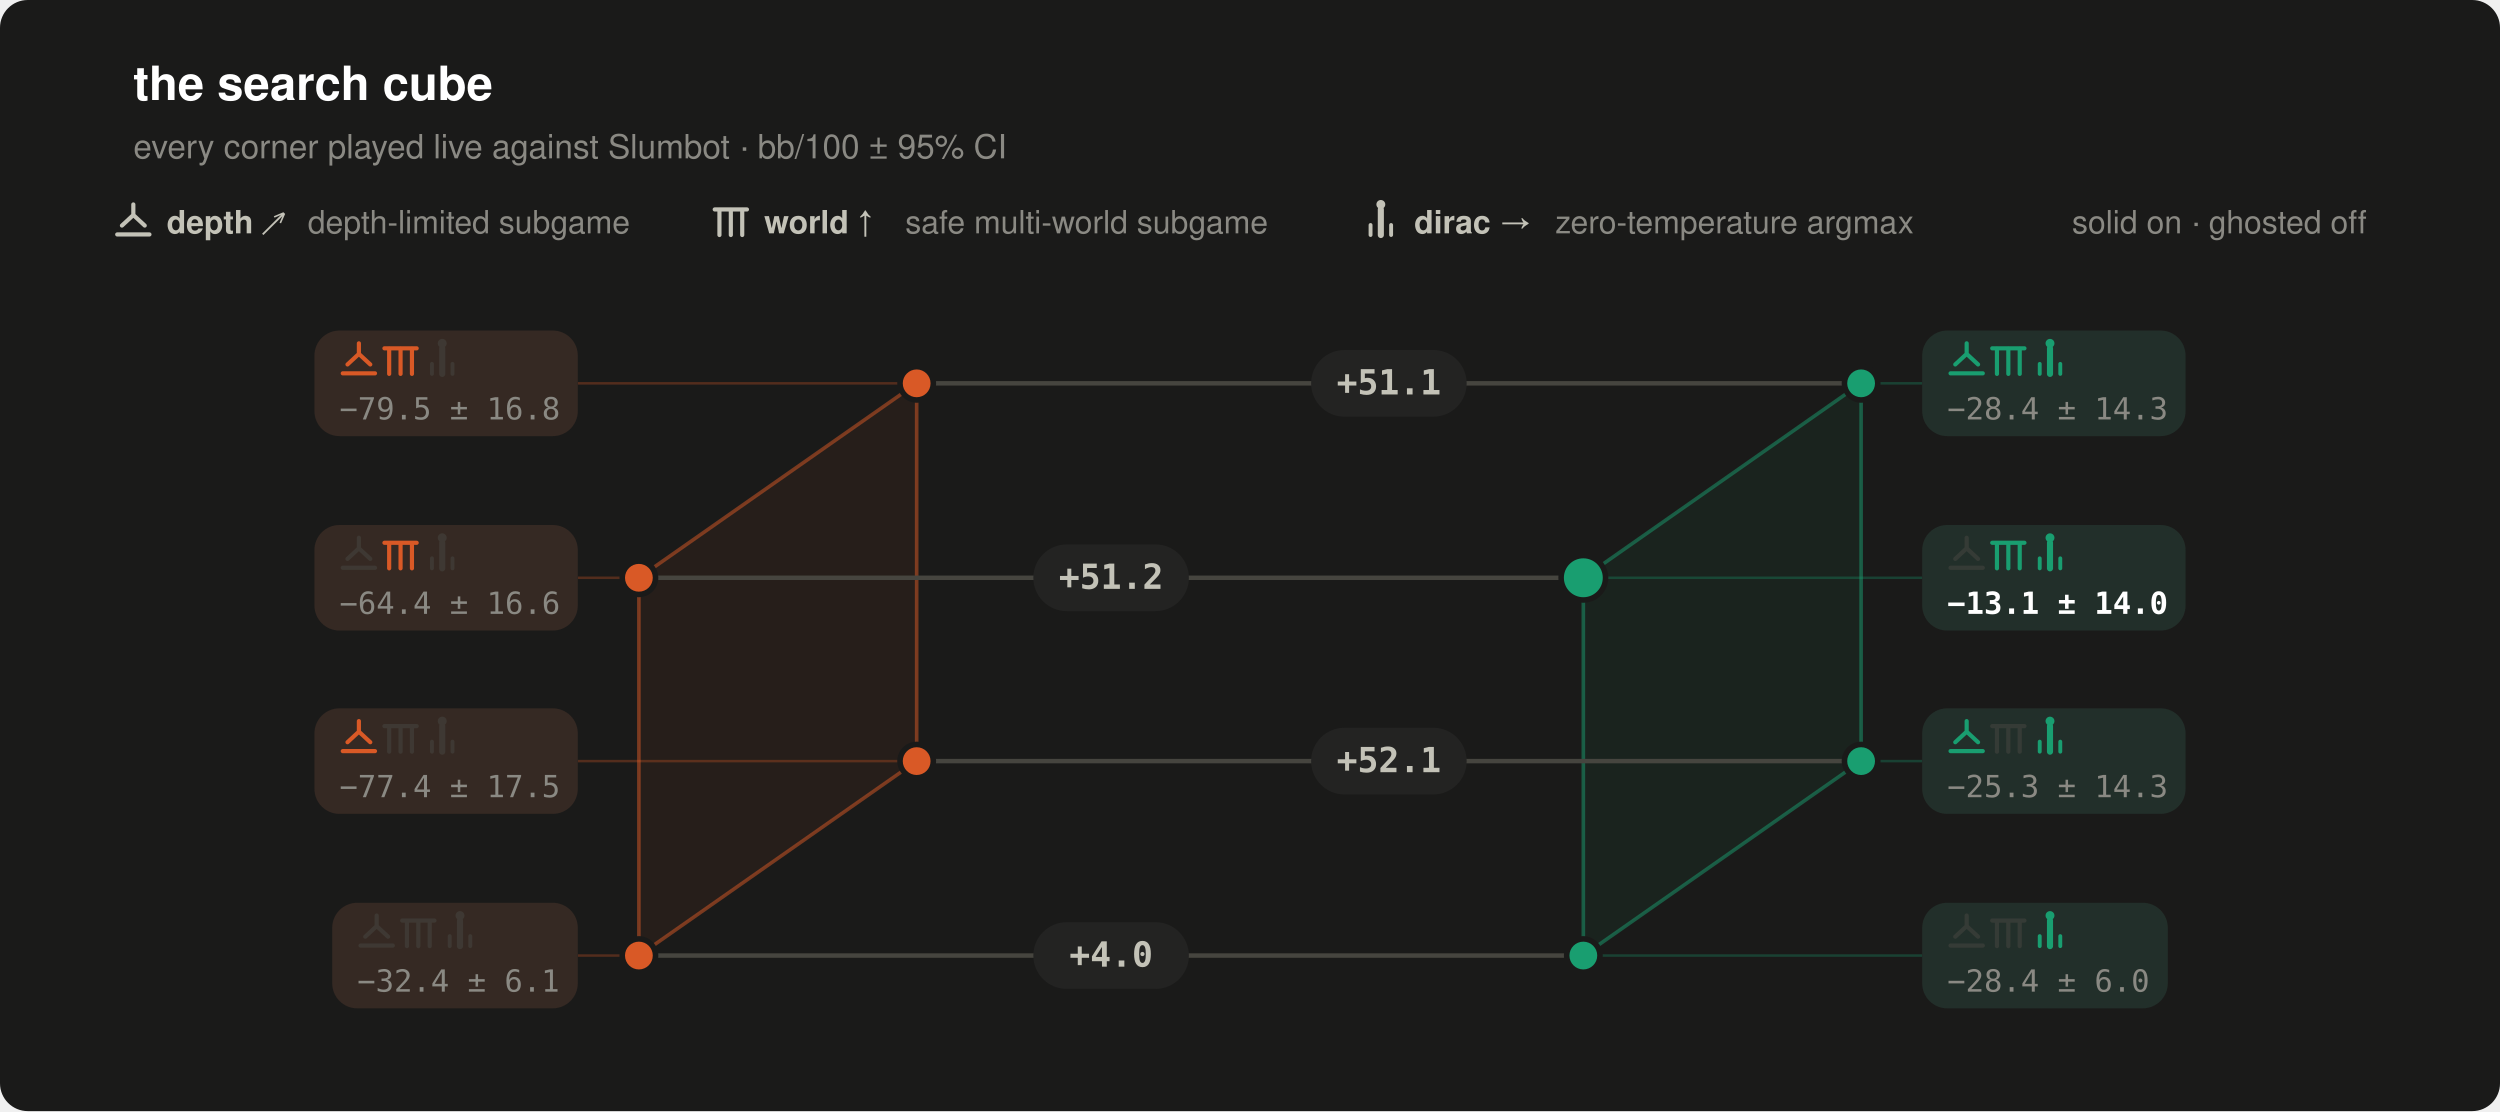
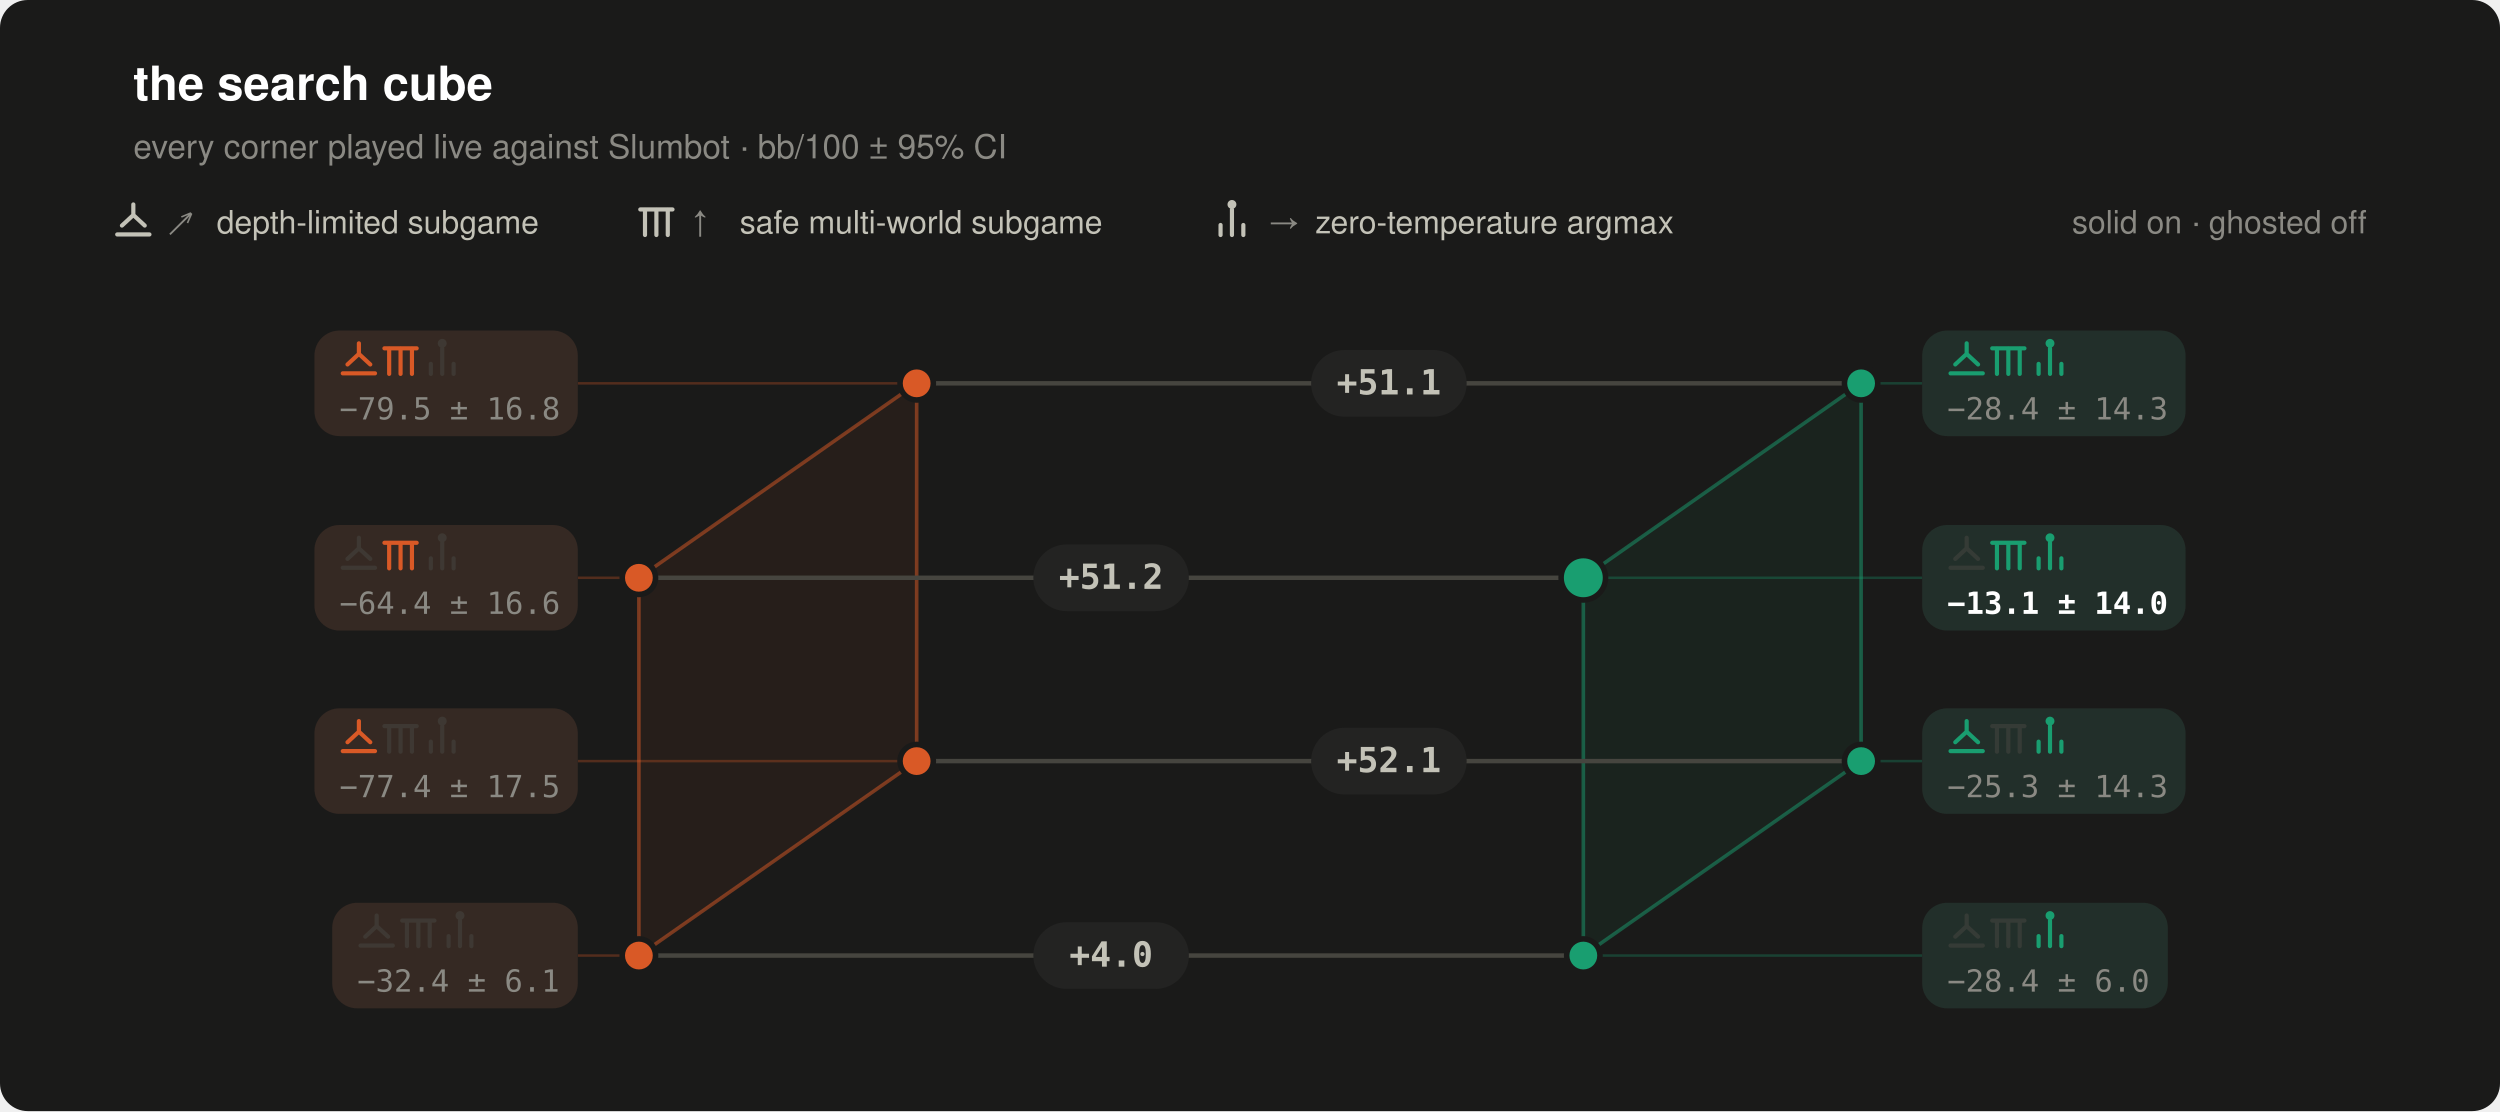
<svg xmlns="http://www.w3.org/2000/svg" viewBox="0 0 900 400" width="900" height="400" font-family="-apple-system, BlinkMacSystemFont, 'Segoe UI', Helvetica, Arial, sans-serif">
  <rect x="0.0" y="0.0" width="900.0" height="400.0" rx="10" fill="#1a1a19" opacity="1" />
  <text x="48.0" y="36.0" fill="#ffffff" font-family="-apple-system, BlinkMacSystemFont, 'Segoe UI', Helvetica, Arial, sans-serif" font-size="17" font-weight="600" text-anchor="start">the search cube</text>
  <text x="48.0" y="57.0" fill="#8a8983" font-family="-apple-system, BlinkMacSystemFont, 'Segoe UI', Helvetica, Arial, sans-serif" font-size="12" font-weight="400" text-anchor="start">every corner played live against Slumbot · bb/100 ± 95% CI</text>
  <polygon points="230.0,344.0 330.0,274.0 330.0,138.0 230.0,208.0" fill="#d95926" opacity="0.07" />
  <line x1="230.0" y1="344.0" x2="330.0" y2="274.0" stroke="#d95926" stroke-width="1.3" opacity="0.5" />
  <line x1="330.0" y1="274.0" x2="330.0" y2="138.0" stroke="#d95926" stroke-width="1.3" opacity="0.5" />
  <line x1="330.0" y1="138.0" x2="230.0" y2="208.0" stroke="#d95926" stroke-width="1.3" opacity="0.5" />
  <line x1="230.0" y1="208.0" x2="230.0" y2="344.0" stroke="#d95926" stroke-width="1.3" opacity="0.5" />
  <polygon points="570.0,344.0 670.0,274.0 670.0,138.0 570.0,208.0" fill="#199e70" opacity="0.07" />
  <line x1="570.0" y1="344.0" x2="670.0" y2="274.0" stroke="#199e70" stroke-width="1.3" opacity="0.5" />
  <line x1="670.0" y1="274.0" x2="670.0" y2="138.0" stroke="#199e70" stroke-width="1.3" opacity="0.5" />
  <line x1="670.0" y1="138.0" x2="570.0" y2="208.0" stroke="#199e70" stroke-width="1.3" opacity="0.5" />
  <line x1="570.0" y1="208.0" x2="570.0" y2="344.0" stroke="#199e70" stroke-width="1.3" opacity="0.5" />
  <line x1="230.0" y1="344.0" x2="570.0" y2="344.0" stroke="#46453f" stroke-width="1.6" opacity="1" />
  <rect x="372.0" y="332.0" width="56.0" height="24.0" rx="12" fill="#232322" opacity="1" />
  <text x="400.0" y="348.0" fill="#c3c2b7" font-family="ui-monospace, SFMono-Regular, Menlo, monospace" font-size="12.5" font-weight="600" text-anchor="middle">+4.0</text>
  <line x1="330.0" y1="274.0" x2="670.0" y2="274.0" stroke="#46453f" stroke-width="1.6" opacity="1" />
  <rect x="472.0" y="262.0" width="56.0" height="24.0" rx="12" fill="#232322" opacity="1" />
  <text x="500.0" y="278.0" fill="#c3c2b7" font-family="ui-monospace, SFMono-Regular, Menlo, monospace" font-size="12.5" font-weight="600" text-anchor="middle">+52.1</text>
  <line x1="330.0" y1="138.0" x2="670.0" y2="138.0" stroke="#46453f" stroke-width="1.6" opacity="1" />
  <rect x="472.0" y="126.0" width="56.0" height="24.0" rx="12" fill="#232322" opacity="1" />
  <text x="500.0" y="142.0" fill="#c3c2b7" font-family="ui-monospace, SFMono-Regular, Menlo, monospace" font-size="12.5" font-weight="600" text-anchor="middle">+51.1</text>
  <line x1="230.0" y1="208.0" x2="570.0" y2="208.0" stroke="#46453f" stroke-width="1.6" opacity="1" />
  <rect x="372.0" y="196.0" width="56.0" height="24.0" rx="12" fill="#232322" opacity="1" />
  <text x="400.0" y="212.0" fill="#c3c2b7" font-family="ui-monospace, SFMono-Regular, Menlo, monospace" font-size="12.5" font-weight="600" text-anchor="middle">+51.2</text>
  <line x1="208.0" y1="344.0" x2="230.0" y2="344.0" stroke="#d95926" stroke-width="0.9" opacity="0.3" />
  <circle cx="230.0" cy="344.0" r="7.0" fill="#1a1a19" />
  <circle cx="230.0" cy="344.0" r="5.0" fill="#d95926" />
  <rect x="119.6" y="325.0" width="88.4" height="38.0" rx="9" fill="#232322" opacity="1" />
  <rect x="119.6" y="325.0" width="88.4" height="38.0" rx="9" fill="#d95926" opacity="0.1" />
  <g transform="translate(135.6,336.0)" opacity="0.55">
    <path d="M0,-6.4 L0,-2.6 M0,-2.6 L-4.1,1.2 M0,-2.6 L4.1,1.2" fill="none" stroke="#46453f" stroke-linecap="round" stroke-linejoin="round" stroke-width="1.5" />
    <path d="M-5.8,4.4 L5.8,4.4" fill="none" stroke="#46453f" stroke-linecap="round" stroke-linejoin="round" stroke-width="1.5" />
  </g>
  <g transform="translate(150.6,336.0)" opacity="0.55">
    <path d="M-5.8,-4.6 L5.8,-4.6" fill="none" stroke="#46453f" stroke-linecap="round" stroke-linejoin="round" stroke-width="1.5" />
    <path d="M-4.1,-4.4 L-4.1,4.6 M0,-4.4 L0,4.6 M4.1,-4.4 L4.1,4.6" fill="none" stroke="#46453f" stroke-linecap="round" stroke-linejoin="round" stroke-width="1.5" />
  </g>
  <g transform="translate(165.6,336.0)" opacity="0.55">
-     <path d="M-3.7,4.6 L-3.7,1.0" fill="none" stroke="#46453f" stroke-linecap="round" stroke-linejoin="round" stroke-width="1.4" />
-     <path d="M0,4.6 L0,-4.6" fill="none" stroke="#46453f" stroke-linecap="round" stroke-linejoin="round" stroke-width="2.2" />
-     <path d="M3.7,4.6 L3.7,1.0" fill="none" stroke="#46453f" stroke-linecap="round" stroke-linejoin="round" stroke-width="1.4" />
+     <path d="M-4.1,4.6 L-4.1,1.0" fill="none" stroke="#46453f" stroke-linecap="round" stroke-linejoin="round" stroke-width="1.5" />
+     <path d="M0,4.6 L0,-4.6" fill="none" stroke="#46453f" stroke-linecap="round" stroke-linejoin="round" stroke-width="1.5" />
+     <path d="M4.1,4.6 L4.1,1.0" fill="none" stroke="#46453f" stroke-linecap="round" stroke-linejoin="round" stroke-width="1.5" />
    <circle cx="0" cy="-6.4" r="1.6" fill="#46453f" />
  </g>
  <text x="128.6" y="357.0" fill="#8a8983" font-family="ui-monospace, SFMono-Regular, Menlo, monospace" font-size="11" font-weight="400" text-anchor="start">−32.4 ± 6.1</text>
  <line x1="208.0" y1="274.0" x2="330.0" y2="274.0" stroke="#d95926" stroke-width="0.9" opacity="0.3" />
  <circle cx="330.0" cy="274.0" r="7.0" fill="#1a1a19" />
  <circle cx="330.0" cy="274.0" r="5.0" fill="#d95926" />
  <rect x="113.2" y="255.0" width="94.8" height="38.0" rx="9" fill="#232322" opacity="1" />
  <rect x="113.2" y="255.0" width="94.8" height="38.0" rx="9" fill="#d95926" opacity="0.1" />
  <g transform="translate(129.2,266.0)" opacity="1">
    <path d="M0,-6.4 L0,-2.6 M0,-2.6 L-4.1,1.2 M0,-2.6 L4.1,1.2" fill="none" stroke="#d95926" stroke-linecap="round" stroke-linejoin="round" stroke-width="1.5" />
    <path d="M-5.8,4.4 L5.8,4.4" fill="none" stroke="#d95926" stroke-linecap="round" stroke-linejoin="round" stroke-width="1.5" />
  </g>
  <g transform="translate(144.2,266.0)" opacity="0.55">
    <path d="M-5.8,-4.6 L5.8,-4.6" fill="none" stroke="#46453f" stroke-linecap="round" stroke-linejoin="round" stroke-width="1.5" />
    <path d="M-4.1,-4.4 L-4.1,4.6 M0,-4.4 L0,4.6 M4.1,-4.4 L4.1,4.6" fill="none" stroke="#46453f" stroke-linecap="round" stroke-linejoin="round" stroke-width="1.5" />
  </g>
  <g transform="translate(159.2,266.0)" opacity="0.55">
-     <path d="M-3.7,4.6 L-3.7,1.0" fill="none" stroke="#46453f" stroke-linecap="round" stroke-linejoin="round" stroke-width="1.4" />
-     <path d="M0,4.6 L0,-4.6" fill="none" stroke="#46453f" stroke-linecap="round" stroke-linejoin="round" stroke-width="2.2" />
-     <path d="M3.7,4.6 L3.7,1.0" fill="none" stroke="#46453f" stroke-linecap="round" stroke-linejoin="round" stroke-width="1.4" />
+     <path d="M-4.1,4.6 L-4.1,1.0" fill="none" stroke="#46453f" stroke-linecap="round" stroke-linejoin="round" stroke-width="1.5" />
+     <path d="M0,4.6 L0,-4.6" fill="none" stroke="#46453f" stroke-linecap="round" stroke-linejoin="round" stroke-width="1.5" />
+     <path d="M4.1,4.6 L4.1,1.0" fill="none" stroke="#46453f" stroke-linecap="round" stroke-linejoin="round" stroke-width="1.5" />
    <circle cx="0" cy="-6.4" r="1.6" fill="#46453f" />
  </g>
  <text x="122.2" y="287.0" fill="#8a8983" font-family="ui-monospace, SFMono-Regular, Menlo, monospace" font-size="11" font-weight="400" text-anchor="start">−77.4 ± 17.5</text>
  <line x1="208.0" y1="208.0" x2="230.0" y2="208.0" stroke="#d95926" stroke-width="0.9" opacity="0.3" />
  <circle cx="230.0" cy="208.0" r="7.0" fill="#1a1a19" />
  <circle cx="230.0" cy="208.0" r="5.0" fill="#d95926" />
  <rect x="113.2" y="189.0" width="94.8" height="38.0" rx="9" fill="#232322" opacity="1" />
  <rect x="113.2" y="189.0" width="94.8" height="38.0" rx="9" fill="#d95926" opacity="0.1" />
  <g transform="translate(129.2,200.0)" opacity="0.55">
    <path d="M0,-6.4 L0,-2.6 M0,-2.6 L-4.1,1.2 M0,-2.6 L4.1,1.2" fill="none" stroke="#46453f" stroke-linecap="round" stroke-linejoin="round" stroke-width="1.5" />
    <path d="M-5.8,4.4 L5.8,4.4" fill="none" stroke="#46453f" stroke-linecap="round" stroke-linejoin="round" stroke-width="1.5" />
  </g>
  <g transform="translate(144.2,200.0)" opacity="1">
    <path d="M-5.8,-4.6 L5.8,-4.6" fill="none" stroke="#d95926" stroke-linecap="round" stroke-linejoin="round" stroke-width="1.5" />
    <path d="M-4.1,-4.4 L-4.1,4.6 M0,-4.4 L0,4.6 M4.1,-4.4 L4.1,4.6" fill="none" stroke="#d95926" stroke-linecap="round" stroke-linejoin="round" stroke-width="1.5" />
  </g>
  <g transform="translate(159.2,200.0)" opacity="0.55">
-     <path d="M-3.7,4.6 L-3.7,1.0" fill="none" stroke="#46453f" stroke-linecap="round" stroke-linejoin="round" stroke-width="1.4" />
-     <path d="M0,4.6 L0,-4.6" fill="none" stroke="#46453f" stroke-linecap="round" stroke-linejoin="round" stroke-width="2.2" />
-     <path d="M3.7,4.6 L3.7,1.0" fill="none" stroke="#46453f" stroke-linecap="round" stroke-linejoin="round" stroke-width="1.4" />
+     <path d="M-4.1,4.6 L-4.1,1.0" fill="none" stroke="#46453f" stroke-linecap="round" stroke-linejoin="round" stroke-width="1.5" />
+     <path d="M0,4.6 L0,-4.6" fill="none" stroke="#46453f" stroke-linecap="round" stroke-linejoin="round" stroke-width="1.5" />
+     <path d="M4.1,4.6 L4.1,1.0" fill="none" stroke="#46453f" stroke-linecap="round" stroke-linejoin="round" stroke-width="1.5" />
    <circle cx="0" cy="-6.4" r="1.6" fill="#46453f" />
  </g>
  <text x="122.2" y="221.0" fill="#8a8983" font-family="ui-monospace, SFMono-Regular, Menlo, monospace" font-size="11" font-weight="400" text-anchor="start">−64.4 ± 16.6</text>
  <line x1="208.0" y1="138.0" x2="330.0" y2="138.0" stroke="#d95926" stroke-width="0.9" opacity="0.3" />
  <circle cx="330.0" cy="138.0" r="7.0" fill="#1a1a19" />
  <circle cx="330.0" cy="138.0" r="5.0" fill="#d95926" />
  <rect x="113.2" y="119.0" width="94.8" height="38.0" rx="9" fill="#232322" opacity="1" />
  <rect x="113.2" y="119.0" width="94.8" height="38.0" rx="9" fill="#d95926" opacity="0.1" />
  <g transform="translate(129.2,130.0)" opacity="1">
    <path d="M0,-6.4 L0,-2.6 M0,-2.6 L-4.1,1.2 M0,-2.6 L4.1,1.2" fill="none" stroke="#d95926" stroke-linecap="round" stroke-linejoin="round" stroke-width="1.5" />
    <path d="M-5.8,4.4 L5.8,4.4" fill="none" stroke="#d95926" stroke-linecap="round" stroke-linejoin="round" stroke-width="1.5" />
  </g>
  <g transform="translate(144.2,130.0)" opacity="1">
    <path d="M-5.8,-4.6 L5.8,-4.6" fill="none" stroke="#d95926" stroke-linecap="round" stroke-linejoin="round" stroke-width="1.5" />
    <path d="M-4.1,-4.4 L-4.1,4.6 M0,-4.4 L0,4.6 M4.1,-4.4 L4.1,4.6" fill="none" stroke="#d95926" stroke-linecap="round" stroke-linejoin="round" stroke-width="1.5" />
  </g>
  <g transform="translate(159.2,130.0)" opacity="0.55">
-     <path d="M-3.7,4.6 L-3.7,1.0" fill="none" stroke="#46453f" stroke-linecap="round" stroke-linejoin="round" stroke-width="1.4" />
-     <path d="M0,4.6 L0,-4.6" fill="none" stroke="#46453f" stroke-linecap="round" stroke-linejoin="round" stroke-width="2.2" />
-     <path d="M3.7,4.6 L3.7,1.0" fill="none" stroke="#46453f" stroke-linecap="round" stroke-linejoin="round" stroke-width="1.4" />
+     <path d="M-4.1,4.6 L-4.1,1.0" fill="none" stroke="#46453f" stroke-linecap="round" stroke-linejoin="round" stroke-width="1.5" />
+     <path d="M0,4.6 L0,-4.6" fill="none" stroke="#46453f" stroke-linecap="round" stroke-linejoin="round" stroke-width="1.5" />
+     <path d="M4.1,4.6 L4.1,1.0" fill="none" stroke="#46453f" stroke-linecap="round" stroke-linejoin="round" stroke-width="1.5" />
    <circle cx="0" cy="-6.4" r="1.6" fill="#46453f" />
  </g>
  <text x="122.2" y="151.0" fill="#8a8983" font-family="ui-monospace, SFMono-Regular, Menlo, monospace" font-size="11" font-weight="400" text-anchor="start">−79.5 ± 16.8</text>
  <line x1="692.0" y1="344.0" x2="570.0" y2="344.0" stroke="#199e70" stroke-width="0.9" opacity="0.3" />
  <circle cx="570.0" cy="344.0" r="7.0" fill="#1a1a19" />
  <circle cx="570.0" cy="344.0" r="5.0" fill="#199e70" />
  <rect x="692.0" y="325.0" width="88.4" height="38.0" rx="9" fill="#232322" opacity="1" />
  <rect x="692.0" y="325.0" width="88.4" height="38.0" rx="9" fill="#199e70" opacity="0.1" />
  <g transform="translate(708.0,336.0)" opacity="0.55">
    <path d="M0,-6.4 L0,-2.6 M0,-2.6 L-4.1,1.2 M0,-2.6 L4.1,1.2" fill="none" stroke="#46453f" stroke-linecap="round" stroke-linejoin="round" stroke-width="1.5" />
    <path d="M-5.8,4.4 L5.8,4.4" fill="none" stroke="#46453f" stroke-linecap="round" stroke-linejoin="round" stroke-width="1.5" />
  </g>
  <g transform="translate(723.0,336.0)" opacity="0.55">
    <path d="M-5.8,-4.6 L5.8,-4.6" fill="none" stroke="#46453f" stroke-linecap="round" stroke-linejoin="round" stroke-width="1.5" />
    <path d="M-4.1,-4.4 L-4.1,4.6 M0,-4.4 L0,4.6 M4.1,-4.4 L4.1,4.6" fill="none" stroke="#46453f" stroke-linecap="round" stroke-linejoin="round" stroke-width="1.5" />
  </g>
  <g transform="translate(738.0,336.0)" opacity="1">
-     <path d="M-3.7,4.6 L-3.7,1.0" fill="none" stroke="#199e70" stroke-linecap="round" stroke-linejoin="round" stroke-width="1.4" />
-     <path d="M0,4.6 L0,-4.6" fill="none" stroke="#199e70" stroke-linecap="round" stroke-linejoin="round" stroke-width="2.2" />
-     <path d="M3.7,4.6 L3.7,1.0" fill="none" stroke="#199e70" stroke-linecap="round" stroke-linejoin="round" stroke-width="1.4" />
+     <path d="M-4.1,4.6 L-4.1,1.0" fill="none" stroke="#199e70" stroke-linecap="round" stroke-linejoin="round" stroke-width="1.5" />
+     <path d="M0,4.6 L0,-4.6" fill="none" stroke="#199e70" stroke-linecap="round" stroke-linejoin="round" stroke-width="1.5" />
+     <path d="M4.1,4.6 L4.1,1.0" fill="none" stroke="#199e70" stroke-linecap="round" stroke-linejoin="round" stroke-width="1.5" />
    <circle cx="0" cy="-6.4" r="1.6" fill="#199e70" />
  </g>
  <text x="701.0" y="357.0" fill="#8a8983" font-family="ui-monospace, SFMono-Regular, Menlo, monospace" font-size="11" font-weight="400" text-anchor="start">−28.4 ± 6.0</text>
  <line x1="692.0" y1="274.0" x2="670.0" y2="274.0" stroke="#199e70" stroke-width="0.9" opacity="0.3" />
  <circle cx="670.0" cy="274.0" r="7.0" fill="#1a1a19" />
  <circle cx="670.0" cy="274.0" r="5.0" fill="#199e70" />
  <rect x="692.0" y="255.0" width="94.8" height="38.0" rx="9" fill="#232322" opacity="1" />
  <rect x="692.0" y="255.0" width="94.8" height="38.0" rx="9" fill="#199e70" opacity="0.1" />
  <g transform="translate(708.0,266.0)" opacity="1">
    <path d="M0,-6.4 L0,-2.6 M0,-2.6 L-4.1,1.2 M0,-2.6 L4.1,1.2" fill="none" stroke="#199e70" stroke-linecap="round" stroke-linejoin="round" stroke-width="1.5" />
    <path d="M-5.8,4.4 L5.8,4.4" fill="none" stroke="#199e70" stroke-linecap="round" stroke-linejoin="round" stroke-width="1.5" />
  </g>
  <g transform="translate(723.0,266.0)" opacity="0.55">
    <path d="M-5.8,-4.6 L5.8,-4.6" fill="none" stroke="#46453f" stroke-linecap="round" stroke-linejoin="round" stroke-width="1.5" />
    <path d="M-4.1,-4.4 L-4.1,4.6 M0,-4.4 L0,4.6 M4.1,-4.4 L4.1,4.6" fill="none" stroke="#46453f" stroke-linecap="round" stroke-linejoin="round" stroke-width="1.5" />
  </g>
  <g transform="translate(738.0,266.0)" opacity="1">
-     <path d="M-3.7,4.6 L-3.7,1.0" fill="none" stroke="#199e70" stroke-linecap="round" stroke-linejoin="round" stroke-width="1.4" />
-     <path d="M0,4.6 L0,-4.6" fill="none" stroke="#199e70" stroke-linecap="round" stroke-linejoin="round" stroke-width="2.2" />
-     <path d="M3.7,4.6 L3.7,1.0" fill="none" stroke="#199e70" stroke-linecap="round" stroke-linejoin="round" stroke-width="1.4" />
+     <path d="M-4.1,4.6 L-4.1,1.0" fill="none" stroke="#199e70" stroke-linecap="round" stroke-linejoin="round" stroke-width="1.5" />
+     <path d="M0,4.6 L0,-4.6" fill="none" stroke="#199e70" stroke-linecap="round" stroke-linejoin="round" stroke-width="1.5" />
+     <path d="M4.1,4.6 L4.1,1.0" fill="none" stroke="#199e70" stroke-linecap="round" stroke-linejoin="round" stroke-width="1.5" />
    <circle cx="0" cy="-6.4" r="1.6" fill="#199e70" />
  </g>
  <text x="701.0" y="287.0" fill="#8a8983" font-family="ui-monospace, SFMono-Regular, Menlo, monospace" font-size="11" font-weight="400" text-anchor="start">−25.3 ± 14.3</text>
  <line x1="692.0" y1="208.0" x2="570.0" y2="208.0" stroke="#199e70" stroke-width="0.9" opacity="0.3" />
  <circle cx="570.0" cy="208.0" r="9.0" fill="#1a1a19" />
  <circle cx="570.0" cy="208.0" r="7.0" fill="#199e70" />
  <rect x="692.0" y="189.0" width="94.8" height="38.0" rx="9" fill="#232322" opacity="1" />
  <rect x="692.0" y="189.0" width="94.8" height="38.0" rx="9" fill="#199e70" opacity="0.1" />
  <g transform="translate(708.0,200.0)" opacity="0.55">
    <path d="M0,-6.4 L0,-2.6 M0,-2.6 L-4.1,1.2 M0,-2.6 L4.1,1.2" fill="none" stroke="#46453f" stroke-linecap="round" stroke-linejoin="round" stroke-width="1.5" />
    <path d="M-5.8,4.4 L5.8,4.4" fill="none" stroke="#46453f" stroke-linecap="round" stroke-linejoin="round" stroke-width="1.5" />
  </g>
  <g transform="translate(723.0,200.0)" opacity="1">
    <path d="M-5.8,-4.6 L5.8,-4.6" fill="none" stroke="#199e70" stroke-linecap="round" stroke-linejoin="round" stroke-width="1.5" />
    <path d="M-4.1,-4.4 L-4.1,4.6 M0,-4.4 L0,4.6 M4.1,-4.4 L4.1,4.6" fill="none" stroke="#199e70" stroke-linecap="round" stroke-linejoin="round" stroke-width="1.5" />
  </g>
  <g transform="translate(738.0,200.0)" opacity="1">
-     <path d="M-3.7,4.6 L-3.7,1.0" fill="none" stroke="#199e70" stroke-linecap="round" stroke-linejoin="round" stroke-width="1.4" />
-     <path d="M0,4.6 L0,-4.6" fill="none" stroke="#199e70" stroke-linecap="round" stroke-linejoin="round" stroke-width="2.2" />
-     <path d="M3.7,4.6 L3.7,1.0" fill="none" stroke="#199e70" stroke-linecap="round" stroke-linejoin="round" stroke-width="1.4" />
+     <path d="M-4.1,4.6 L-4.1,1.0" fill="none" stroke="#199e70" stroke-linecap="round" stroke-linejoin="round" stroke-width="1.5" />
+     <path d="M0,4.6 L0,-4.6" fill="none" stroke="#199e70" stroke-linecap="round" stroke-linejoin="round" stroke-width="1.5" />
+     <path d="M4.1,4.6 L4.1,1.0" fill="none" stroke="#199e70" stroke-linecap="round" stroke-linejoin="round" stroke-width="1.5" />
    <circle cx="0" cy="-6.4" r="1.6" fill="#199e70" />
  </g>
  <text x="701.0" y="221.0" fill="#ffffff" font-family="ui-monospace, SFMono-Regular, Menlo, monospace" font-size="11" font-weight="600" text-anchor="start">−13.1 ± 14.0</text>
  <line x1="692.0" y1="138.0" x2="670.0" y2="138.0" stroke="#199e70" stroke-width="0.9" opacity="0.3" />
  <circle cx="670.0" cy="138.0" r="7.0" fill="#1a1a19" />
  <circle cx="670.0" cy="138.0" r="5.0" fill="#199e70" />
  <rect x="692.0" y="119.0" width="94.8" height="38.0" rx="9" fill="#232322" opacity="1" />
  <rect x="692.0" y="119.0" width="94.8" height="38.0" rx="9" fill="#199e70" opacity="0.1" />
  <g transform="translate(708.0,130.0)" opacity="1">
    <path d="M0,-6.4 L0,-2.6 M0,-2.6 L-4.1,1.2 M0,-2.6 L4.1,1.2" fill="none" stroke="#199e70" stroke-linecap="round" stroke-linejoin="round" stroke-width="1.5" />
    <path d="M-5.8,4.4 L5.8,4.4" fill="none" stroke="#199e70" stroke-linecap="round" stroke-linejoin="round" stroke-width="1.5" />
  </g>
  <g transform="translate(723.0,130.0)" opacity="1">
    <path d="M-5.8,-4.6 L5.8,-4.6" fill="none" stroke="#199e70" stroke-linecap="round" stroke-linejoin="round" stroke-width="1.5" />
    <path d="M-4.1,-4.4 L-4.1,4.6 M0,-4.4 L0,4.6 M4.1,-4.4 L4.1,4.6" fill="none" stroke="#199e70" stroke-linecap="round" stroke-linejoin="round" stroke-width="1.5" />
  </g>
  <g transform="translate(738.0,130.0)" opacity="1">
-     <path d="M-3.7,4.6 L-3.7,1.0" fill="none" stroke="#199e70" stroke-linecap="round" stroke-linejoin="round" stroke-width="1.4" />
-     <path d="M0,4.6 L0,-4.6" fill="none" stroke="#199e70" stroke-linecap="round" stroke-linejoin="round" stroke-width="2.2" />
-     <path d="M3.7,4.6 L3.7,1.0" fill="none" stroke="#199e70" stroke-linecap="round" stroke-linejoin="round" stroke-width="1.4" />
+     <path d="M-4.1,4.6 L-4.1,1.0" fill="none" stroke="#199e70" stroke-linecap="round" stroke-linejoin="round" stroke-width="1.5" />
+     <path d="M0,4.6 L0,-4.6" fill="none" stroke="#199e70" stroke-linecap="round" stroke-linejoin="round" stroke-width="1.5" />
+     <path d="M4.1,4.6 L4.1,1.0" fill="none" stroke="#199e70" stroke-linecap="round" stroke-linejoin="round" stroke-width="1.5" />
    <circle cx="0" cy="-6.4" r="1.6" fill="#199e70" />
  </g>
  <text x="701.0" y="151.0" fill="#8a8983" font-family="ui-monospace, SFMono-Regular, Menlo, monospace" font-size="11" font-weight="400" text-anchor="start">−28.4 ± 14.3</text>
  <g transform="translate(48.0,80.0)" opacity="1">
    <path d="M0,-6.4 L0,-2.6 M0,-2.6 L-4.1,1.2 M0,-2.6 L4.1,1.2" fill="none" stroke="#c3c2b7" stroke-linecap="round" stroke-linejoin="round" stroke-width="1.5" />
    <path d="M-5.8,4.4 L5.8,4.4" fill="none" stroke="#c3c2b7" stroke-linecap="round" stroke-linejoin="round" stroke-width="1.5" />
  </g>
-   <text x="60.0" y="84.0" fill="#c3c2b7" font-family="-apple-system, BlinkMacSystemFont, 'Segoe UI', Helvetica, Arial, sans-serif" font-size="11.5" font-weight="600" text-anchor="start">depth ↗</text>
-   <text x="110.8" y="84.0" fill="#8a8983" font-family="-apple-system, BlinkMacSystemFont, 'Segoe UI', Helvetica, Arial, sans-serif" font-size="11.5" font-weight="400" text-anchor="start">depth-limited subgame</text>
-   <g transform="translate(263.1,80.0)" opacity="1">
+   <text x="61.0" y="84.0" fill="#8a8983" font-family="-apple-system, BlinkMacSystemFont, 'Segoe UI', Helvetica, Arial, sans-serif" font-size="11.5" font-weight="400" text-anchor="start">↗</text>
+   <text x="78.0" y="84.0" fill="#c3c2b7" font-family="-apple-system, BlinkMacSystemFont, 'Segoe UI', Helvetica, Arial, sans-serif" font-size="11.5" font-weight="400" text-anchor="start">depth-limited subgame</text>
+   <g transform="translate(236.3,80.0)" opacity="1">
    <path d="M-5.8,-4.6 L5.8,-4.6" fill="none" stroke="#c3c2b7" stroke-linecap="round" stroke-linejoin="round" stroke-width="1.5" />
    <path d="M-4.1,-4.4 L-4.1,4.6 M0,-4.4 L0,4.6 M4.1,-4.4 L4.1,4.6" fill="none" stroke="#c3c2b7" stroke-linecap="round" stroke-linejoin="round" stroke-width="1.5" />
  </g>
-   <text x="275.1" y="84.0" fill="#c3c2b7" font-family="-apple-system, BlinkMacSystemFont, 'Segoe UI', Helvetica, Arial, sans-serif" font-size="11.5" font-weight="600" text-anchor="start">world ↑</text>
-   <text x="325.9" y="84.0" fill="#8a8983" font-family="-apple-system, BlinkMacSystemFont, 'Segoe UI', Helvetica, Arial, sans-serif" font-size="11.5" font-weight="400" text-anchor="start">safe multi-world subgame</text>
-   <g transform="translate(497.1,80.0)" opacity="1">
-     <path d="M-3.7,4.6 L-3.7,1.0" fill="none" stroke="#c3c2b7" stroke-linecap="round" stroke-linejoin="round" stroke-width="1.4" />
-     <path d="M0,4.6 L0,-4.6" fill="none" stroke="#c3c2b7" stroke-linecap="round" stroke-linejoin="round" stroke-width="2.2" />
-     <path d="M3.7,4.6 L3.7,1.0" fill="none" stroke="#c3c2b7" stroke-linecap="round" stroke-linejoin="round" stroke-width="1.4" />
+   <text x="249.3" y="84.0" fill="#8a8983" font-family="-apple-system, BlinkMacSystemFont, 'Segoe UI', Helvetica, Arial, sans-serif" font-size="11.5" font-weight="400" text-anchor="start">↑</text>
+   <text x="266.3" y="84.0" fill="#c3c2b7" font-family="-apple-system, BlinkMacSystemFont, 'Segoe UI', Helvetica, Arial, sans-serif" font-size="11.5" font-weight="400" text-anchor="start">safe multi-world subgame</text>
+   <g transform="translate(443.5,80.0)" opacity="1">
+     <path d="M-4.1,4.6 L-4.1,1.0" fill="none" stroke="#c3c2b7" stroke-linecap="round" stroke-linejoin="round" stroke-width="1.5" />
+     <path d="M0,4.6 L0,-4.6" fill="none" stroke="#c3c2b7" stroke-linecap="round" stroke-linejoin="round" stroke-width="1.5" />
+     <path d="M4.1,4.6 L4.1,1.0" fill="none" stroke="#c3c2b7" stroke-linecap="round" stroke-linejoin="round" stroke-width="1.5" />
    <circle cx="0" cy="-6.4" r="1.6" fill="#c3c2b7" />
  </g>
-   <text x="509.1" y="84.0" fill="#c3c2b7" font-family="-apple-system, BlinkMacSystemFont, 'Segoe UI', Helvetica, Arial, sans-serif" font-size="11.5" font-weight="600" text-anchor="start">dirac →</text>
-   <text x="559.9" y="84.0" fill="#8a8983" font-family="-apple-system, BlinkMacSystemFont, 'Segoe UI', Helvetica, Arial, sans-serif" font-size="11.5" font-weight="400" text-anchor="start">zero-temperature argmax</text>
+   <text x="456.5" y="84.0" fill="#8a8983" font-family="-apple-system, BlinkMacSystemFont, 'Segoe UI', Helvetica, Arial, sans-serif" font-size="11.5" font-weight="400" text-anchor="start">→</text>
+   <text x="473.5" y="84.0" fill="#c3c2b7" font-family="-apple-system, BlinkMacSystemFont, 'Segoe UI', Helvetica, Arial, sans-serif" font-size="11.5" font-weight="400" text-anchor="start">zero-temperature argmax</text>
  <text x="852.0" y="84.0" fill="#8a8983" font-family="-apple-system, BlinkMacSystemFont, 'Segoe UI', Helvetica, Arial, sans-serif" font-size="11.5" font-weight="400" text-anchor="end">solid on · ghosted off</text>
</svg>
